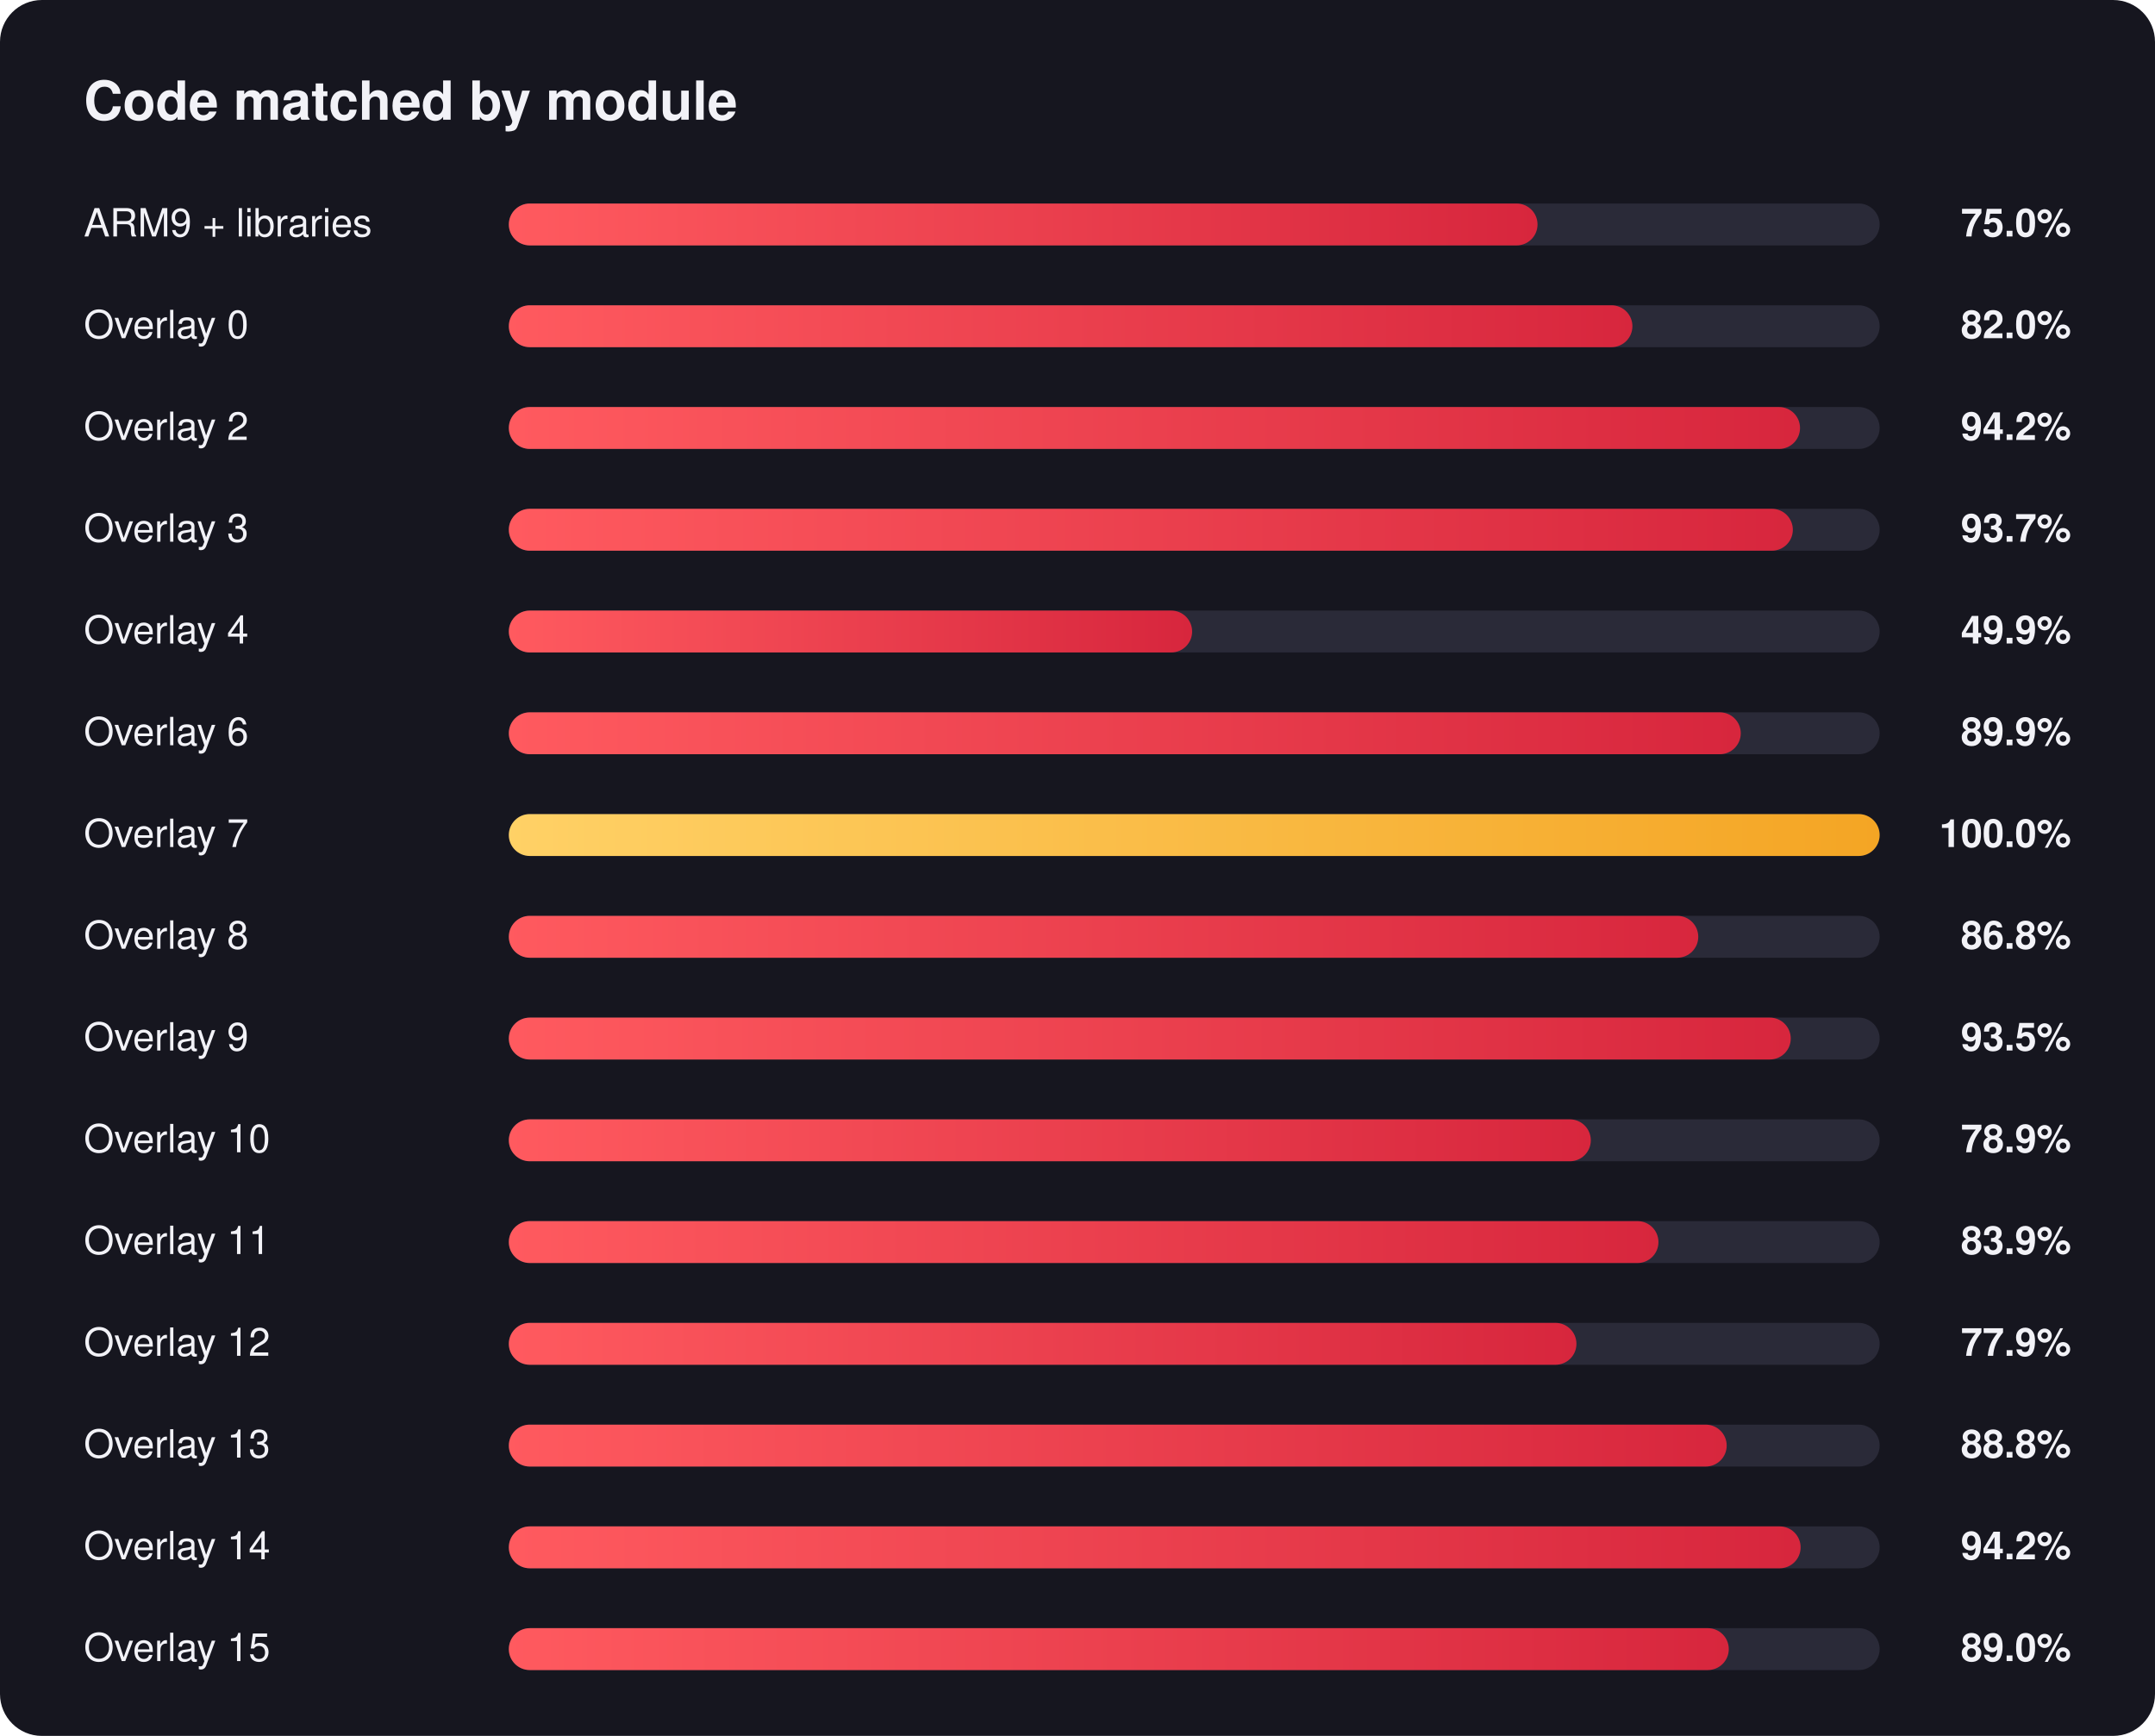
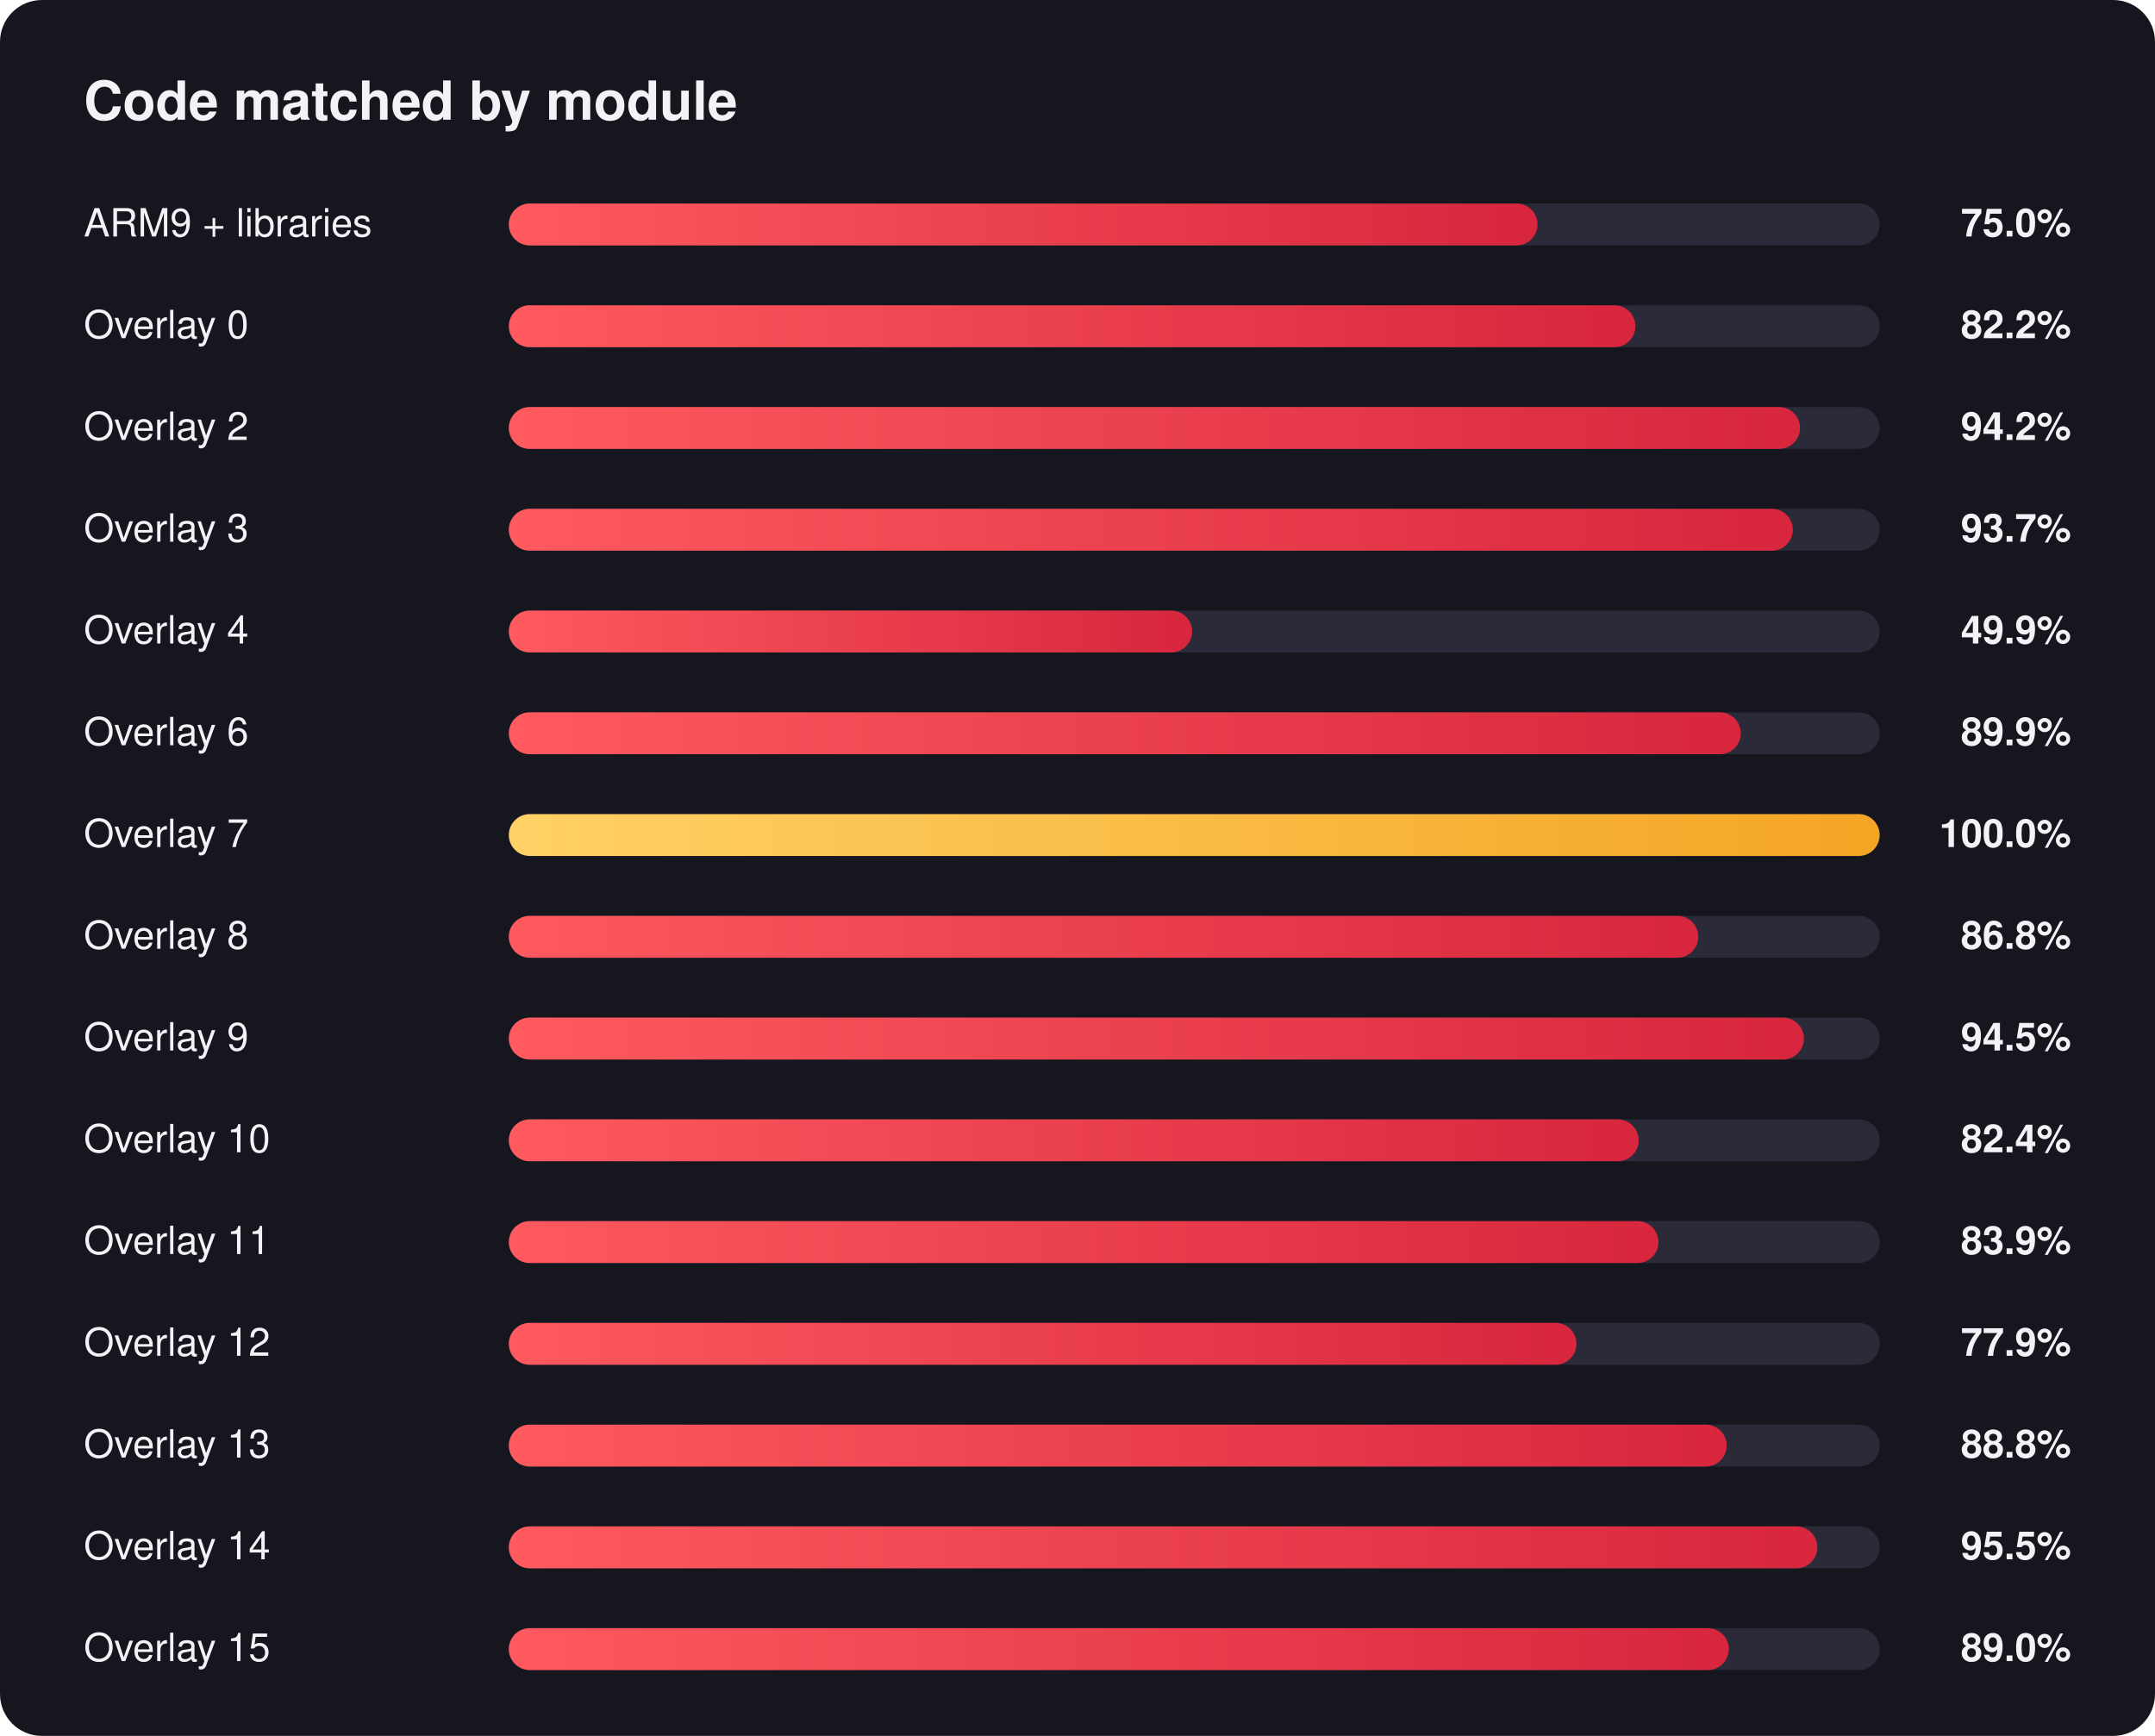
<svg xmlns="http://www.w3.org/2000/svg" width="720" height="580" viewBox="0 0 720 580" font-family="Segoe UI, Helvetica, Arial, sans-serif">
  <defs>
    <linearGradient id="red" x1="0" x2="1" y1="0" y2="0">
      <stop offset="0" stop-color="#ff5a5f" />
      <stop offset="1" stop-color="#d7263d" />
    </linearGradient>
    <linearGradient id="gold" x1="0" x2="1" y1="0" y2="0">
      <stop offset="0" stop-color="#ffd166" />
      <stop offset="1" stop-color="#f4a524" />
    </linearGradient>
  </defs>
  <rect width="720" height="580" rx="14" fill="#16161f" />
  <text x="28" y="40" fill="#f2f2f7" font-size="18" font-weight="700">Code matched by module</text>
  <text x="28" y="79" fill="#f2f2f7" font-size="13">ARM9 + libraries</text>
  <text x="692" y="79" fill="#f2f2f7" font-size="13" font-weight="600" text-anchor="end">75.0%</text>
  <rect x="170" y="68" width="458" height="14" rx="7.0" fill="#2a2a38" />
  <rect x="170" y="68" width="343.7" height="14" rx="7.0" fill="url(#red)" />
  <text x="28" y="113" fill="#f2f2f7" font-size="13">Overlay 0</text>
-   <text x="692" y="113" fill="#f2f2f7" font-size="13" font-weight="600" text-anchor="end">82.0%</text>
+   <text x="692" y="113" fill="#f2f2f7" font-size="13" font-weight="600" text-anchor="end">82.2%</text>
  <rect x="170" y="102" width="458" height="14" rx="7.0" fill="#2a2a38" />
-   <rect x="170" y="102" width="375.4" height="14" rx="7.0" fill="url(#red)" />
+   <rect x="170" y="102" width="376.4" height="14" rx="7.0" fill="url(#red)" />
  <text x="28" y="147" fill="#f2f2f7" font-size="13">Overlay 2</text>
  <text x="692" y="147" fill="#f2f2f7" font-size="13" font-weight="600" text-anchor="end">94.2%</text>
  <rect x="170" y="136" width="458" height="14" rx="7.0" fill="#2a2a38" />
  <rect x="170" y="136" width="431.4" height="14" rx="7.0" fill="url(#red)" />
  <text x="28" y="181" fill="#f2f2f7" font-size="13">Overlay 3</text>
  <text x="692" y="181" fill="#f2f2f7" font-size="13" font-weight="600" text-anchor="end">93.7%</text>
  <rect x="170" y="170" width="458" height="14" rx="7.0" fill="#2a2a38" />
  <rect x="170" y="170" width="429.0" height="14" rx="7.0" fill="url(#red)" />
  <text x="28" y="215" fill="#f2f2f7" font-size="13">Overlay 4</text>
  <text x="692" y="215" fill="#f2f2f7" font-size="13" font-weight="600" text-anchor="end">49.9%</text>
  <rect x="170" y="204" width="458" height="14" rx="7.0" fill="#2a2a38" />
  <rect x="170" y="204" width="228.3" height="14" rx="7.0" fill="url(#red)" />
  <text x="28" y="249" fill="#f2f2f7" font-size="13">Overlay 6</text>
  <text x="692" y="249" fill="#f2f2f7" font-size="13" font-weight="600" text-anchor="end">89.9%</text>
  <rect x="170" y="238" width="458" height="14" rx="7.0" fill="#2a2a38" />
  <rect x="170" y="238" width="411.6" height="14" rx="7.0" fill="url(#red)" />
  <text x="28" y="283" fill="#f2f2f7" font-size="13">Overlay 7</text>
  <text x="692" y="283" fill="#f2f2f7" font-size="13" font-weight="600" text-anchor="end">100.0%</text>
  <rect x="170" y="272" width="458" height="14" rx="7.0" fill="#2a2a38" />
  <rect x="170" y="272" width="458.0" height="14" rx="7.0" fill="url(#gold)" />
  <text x="28" y="317" fill="#f2f2f7" font-size="13">Overlay 8</text>
  <text x="692" y="317" fill="#f2f2f7" font-size="13" font-weight="600" text-anchor="end">86.8%</text>
  <rect x="170" y="306" width="458" height="14" rx="7.0" fill="#2a2a38" />
  <rect x="170" y="306" width="397.4" height="14" rx="7.0" fill="url(#red)" />
  <text x="28" y="351" fill="#f2f2f7" font-size="13">Overlay 9</text>
-   <text x="692" y="351" fill="#f2f2f7" font-size="13" font-weight="600" text-anchor="end">93.5%</text>
+   <text x="692" y="351" fill="#f2f2f7" font-size="13" font-weight="600" text-anchor="end">94.5%</text>
  <rect x="170" y="340" width="458" height="14" rx="7.0" fill="#2a2a38" />
-   <rect x="170" y="340" width="428.3" height="14" rx="7.0" fill="url(#red)" />
+   <rect x="170" y="340" width="432.7" height="14" rx="7.0" fill="url(#red)" />
  <text x="28" y="385" fill="#f2f2f7" font-size="13">Overlay 10</text>
-   <text x="692" y="385" fill="#f2f2f7" font-size="13" font-weight="600" text-anchor="end">78.9%</text>
+   <text x="692" y="385" fill="#f2f2f7" font-size="13" font-weight="600" text-anchor="end">82.4%</text>
  <rect x="170" y="374" width="458" height="14" rx="7.0" fill="#2a2a38" />
-   <rect x="170" y="374" width="361.5" height="14" rx="7.0" fill="url(#red)" />
+   <rect x="170" y="374" width="377.5" height="14" rx="7.0" fill="url(#red)" />
  <text x="28" y="419" fill="#f2f2f7" font-size="13">Overlay 11</text>
  <text x="692" y="419" fill="#f2f2f7" font-size="13" font-weight="600" text-anchor="end">83.9%</text>
  <rect x="170" y="408" width="458" height="14" rx="7.0" fill="#2a2a38" />
  <rect x="170" y="408" width="384.1" height="14" rx="7.0" fill="url(#red)" />
  <text x="28" y="453" fill="#f2f2f7" font-size="13">Overlay 12</text>
  <text x="692" y="453" fill="#f2f2f7" font-size="13" font-weight="600" text-anchor="end">77.9%</text>
  <rect x="170" y="442" width="458" height="14" rx="7.0" fill="#2a2a38" />
  <rect x="170" y="442" width="356.7" height="14" rx="7.0" fill="url(#red)" />
  <text x="28" y="487" fill="#f2f2f7" font-size="13">Overlay 13</text>
  <text x="692" y="487" fill="#f2f2f7" font-size="13" font-weight="600" text-anchor="end">88.8%</text>
  <rect x="170" y="476" width="458" height="14" rx="7.0" fill="#2a2a38" />
  <rect x="170" y="476" width="406.9" height="14" rx="7.0" fill="url(#red)" />
  <text x="28" y="521" fill="#f2f2f7" font-size="13">Overlay 14</text>
-   <text x="692" y="521" fill="#f2f2f7" font-size="13" font-weight="600" text-anchor="end">94.2%</text>
+   <text x="692" y="521" fill="#f2f2f7" font-size="13" font-weight="600" text-anchor="end">95.5%</text>
  <rect x="170" y="510" width="458" height="14" rx="7.0" fill="#2a2a38" />
-   <rect x="170" y="510" width="431.6" height="14" rx="7.0" fill="url(#red)" />
+   <rect x="170" y="510" width="437.2" height="14" rx="7.0" fill="url(#red)" />
  <text x="28" y="555" fill="#f2f2f7" font-size="13">Overlay 15</text>
  <text x="692" y="555" fill="#f2f2f7" font-size="13" font-weight="600" text-anchor="end">89.0%</text>
  <rect x="170" y="544" width="458" height="14" rx="7.0" fill="#2a2a38" />
  <rect x="170" y="544" width="407.6" height="14" rx="7.0" fill="url(#red)" />
</svg>
